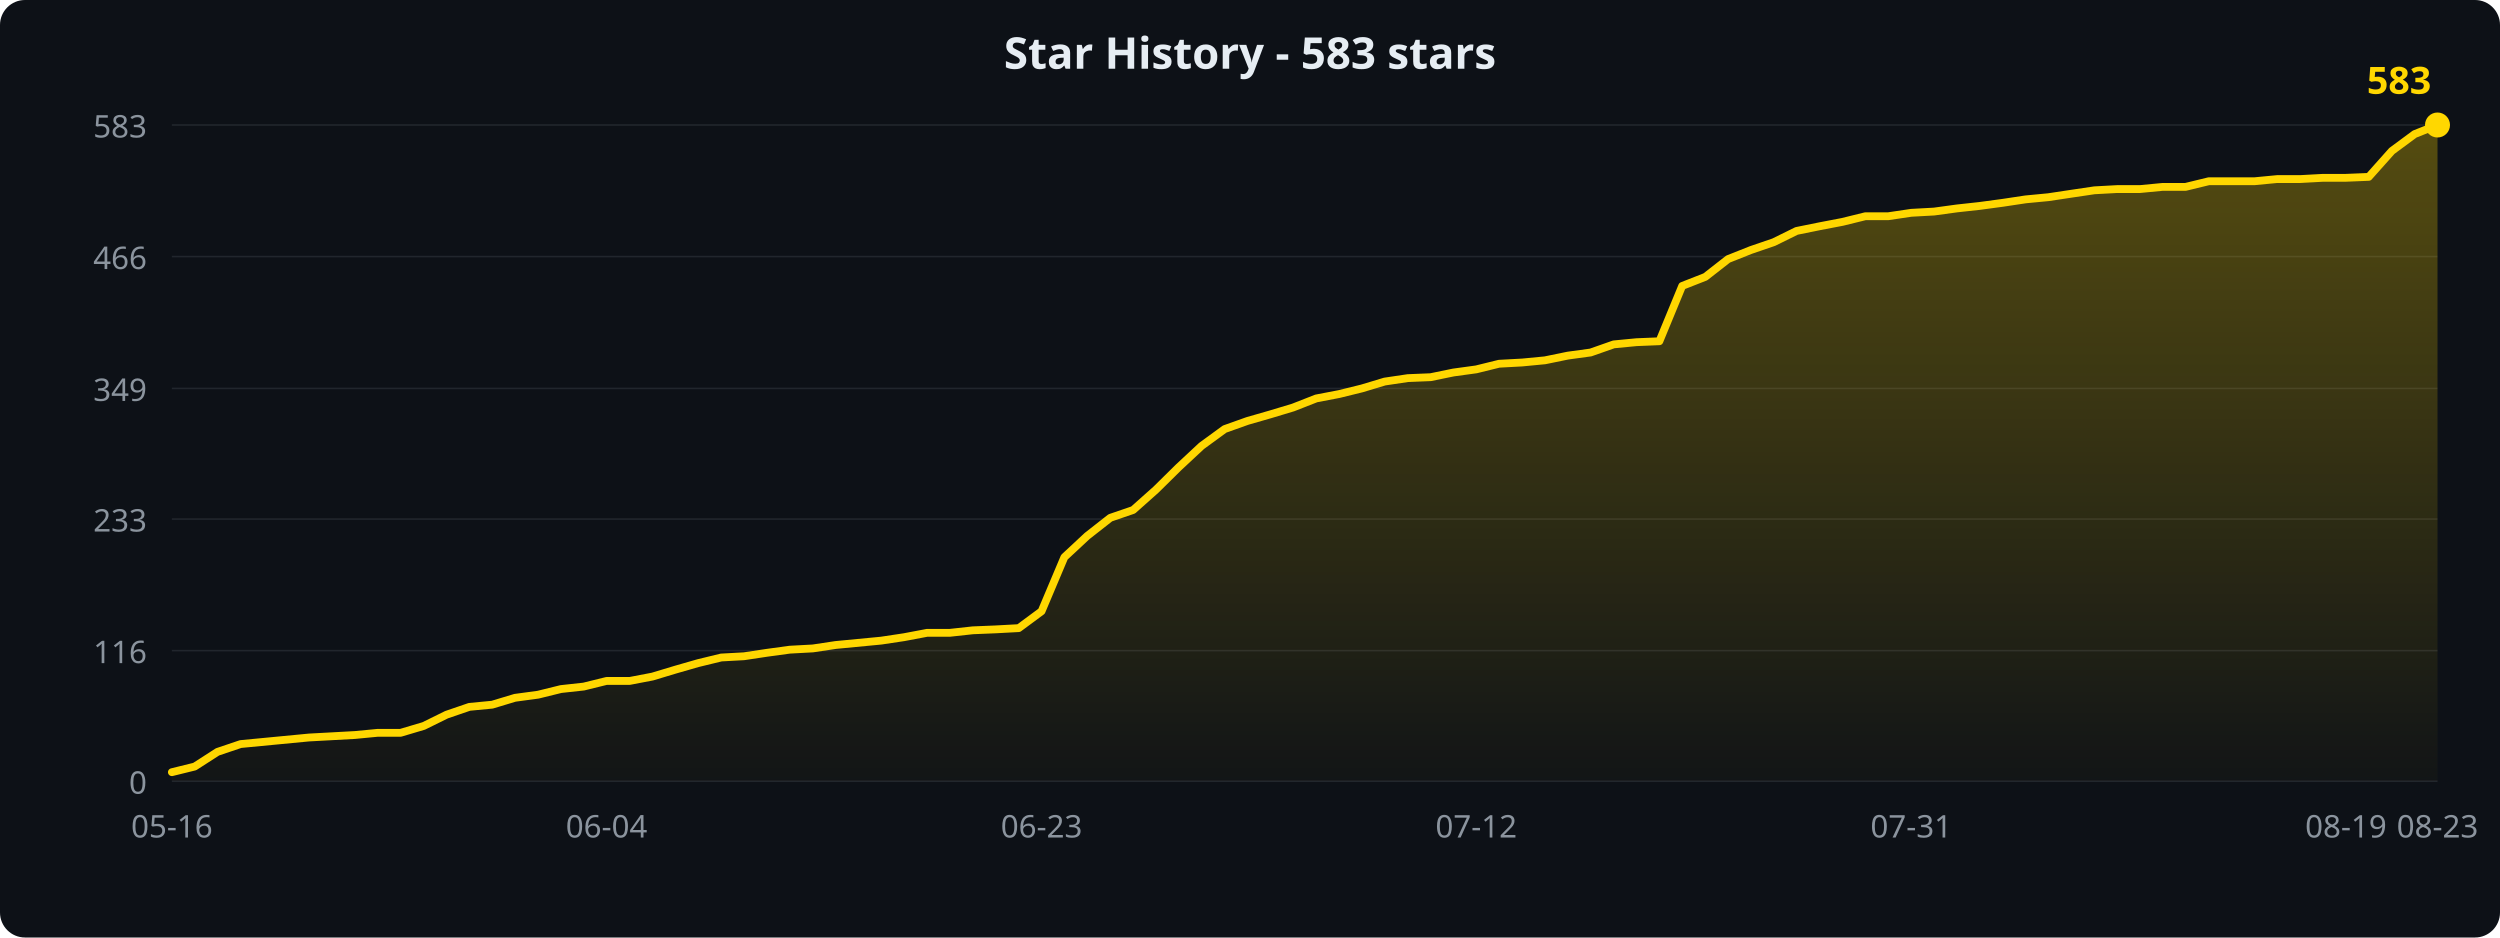
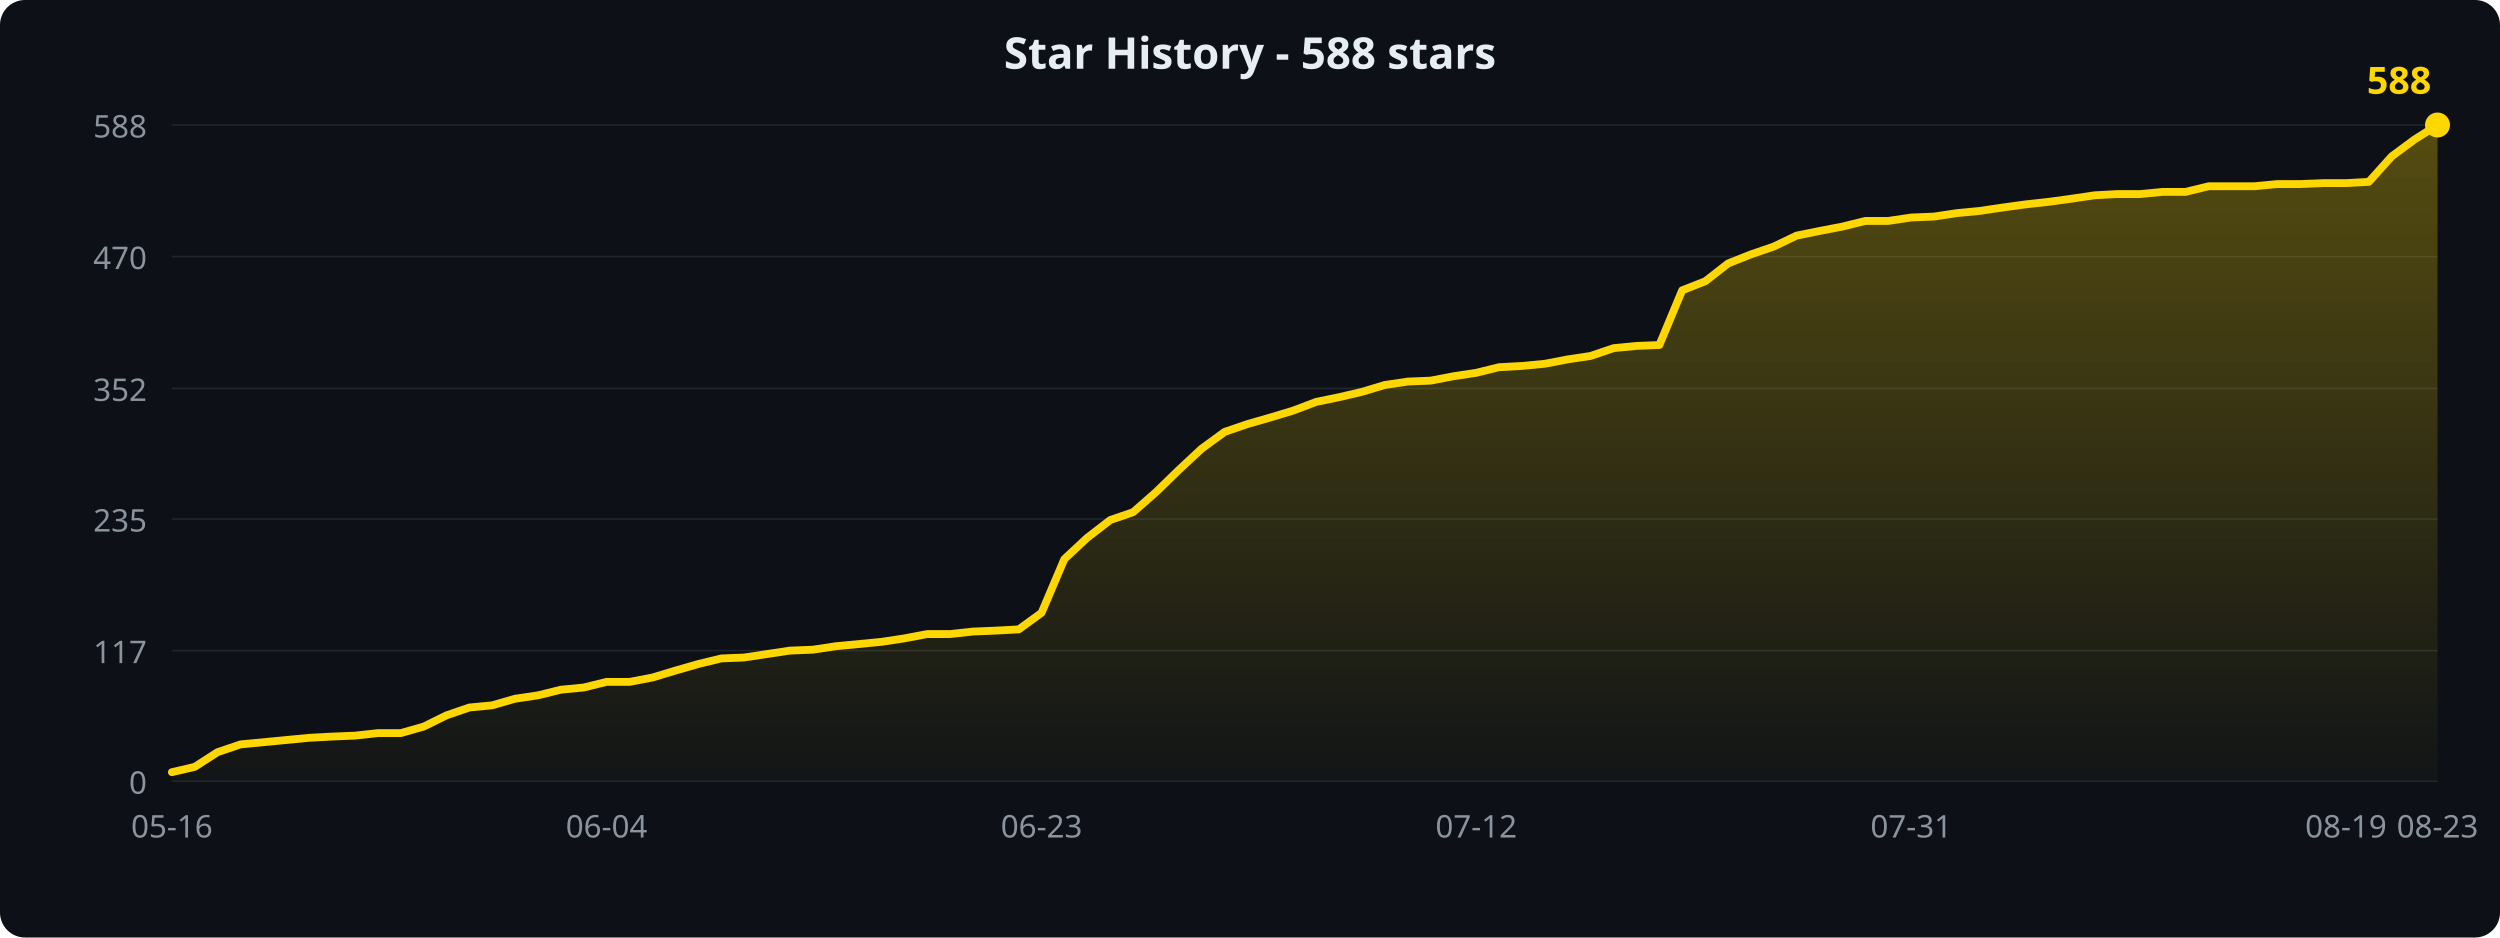
<svg xmlns="http://www.w3.org/2000/svg" viewBox="0 0 800 300" width="800" height="300">
  <defs>
    <linearGradient id="fill" x1="0" y1="0" x2="0" y2="1">
      <stop offset="0%" stop-color="#FFD700" stop-opacity="0.3" />
      <stop offset="100%" stop-color="#FFD700" stop-opacity="0.02" />
    </linearGradient>
  </defs>
  <rect width="800" height="300" rx="8" fill="#0d1117" />
  <text x="400.0" y="22" text-anchor="middle" fill="#e6edf3" font-family="system-ui,sans-serif" font-size="14" font-weight="600">
-     Star History - 583 stars
+     Star History - 588 stars
  </text>
  <line x1="55" y1="250.0" x2="780" y2="250.0" stroke="#21262d" stroke-width="0.5" />
  <text x="47" y="254.0" text-anchor="end" fill="#8b949e" font-family="system-ui,sans-serif" font-size="10">0</text>
  <line x1="55" y1="208.2" x2="780" y2="208.2" stroke="#21262d" stroke-width="0.5" />
-   <text x="47" y="212.2" text-anchor="end" fill="#8b949e" font-family="system-ui,sans-serif" font-size="10">116</text>
+   <text x="47" y="212.2" text-anchor="end" fill="#8b949e" font-family="system-ui,sans-serif" font-size="10">117</text>
  <line x1="55" y1="166.1" x2="780" y2="166.1" stroke="#21262d" stroke-width="0.5" />
-   <text x="47" y="170.1" text-anchor="end" fill="#8b949e" font-family="system-ui,sans-serif" font-size="10">233</text>
+   <text x="47" y="170.1" text-anchor="end" fill="#8b949e" font-family="system-ui,sans-serif" font-size="10">235</text>
  <line x1="55" y1="124.3" x2="780" y2="124.3" stroke="#21262d" stroke-width="0.5" />
-   <text x="47" y="128.3" text-anchor="end" fill="#8b949e" font-family="system-ui,sans-serif" font-size="10">349</text>
+   <text x="47" y="128.3" text-anchor="end" fill="#8b949e" font-family="system-ui,sans-serif" font-size="10">352</text>
  <line x1="55" y1="82.1" x2="780" y2="82.1" stroke="#21262d" stroke-width="0.5" />
-   <text x="47" y="86.1" text-anchor="end" fill="#8b949e" font-family="system-ui,sans-serif" font-size="10">466</text>
+   <text x="47" y="86.1" text-anchor="end" fill="#8b949e" font-family="system-ui,sans-serif" font-size="10">470</text>
  <line x1="55" y1="40.0" x2="780" y2="40.0" stroke="#21262d" stroke-width="0.5" />
-   <text x="47" y="44.0" text-anchor="end" fill="#8b949e" font-family="system-ui,sans-serif" font-size="10">583</text>
-   <polygon points="55.0,247.1 62.3,245.3 69.6,240.6 77.0,238.1 84.3,237.4 91.6,236.7 98.9,236.0 106.3,235.6 113.6,235.2 120.9,234.5 128.2,234.5 135.6,232.3 142.9,228.7 150.2,226.2 157.5,225.5 164.8,223.3 172.2,222.3 179.5,220.5 186.8,219.7 194.1,217.9 201.5,217.9 208.8,216.5 216.1,214.3 223.4,212.2 230.8,210.4 238.1,210.0 245.4,208.9 252.7,207.9 260.1,207.5 267.4,206.4 274.7,205.7 282.0,205.0 289.3,203.9 296.7,202.5 304.0,202.5 311.3,201.7 318.6,201.4 326.0,201.0 333.3,195.6 340.6,178.3 347.9,171.5 355.3,165.7 362.6,163.2 369.9,156.7 377.2,149.5 384.5,142.7 391.9,137.3 399.2,134.7 406.5,132.6 413.8,130.4 421.2,127.5 428.5,126.1 435.8,124.3 443.1,122.1 450.5,121.0 457.8,120.7 465.1,119.2 472.4,118.2 479.7,116.4 487.1,116.0 494.4,115.3 501.7,113.8 509.0,112.8 516.4,110.2 523.7,109.5 531.0,109.2 538.3,91.5 545.7,88.6 553.0,82.9 560.3,80.0 567.6,77.5 574.9,73.9 582.3,72.4 589.6,71.0 596.9,69.2 604.2,69.2 611.6,68.1 618.9,67.7 626.2,66.7 633.5,65.9 640.9,64.9 648.2,63.8 655.5,63.1 662.8,62.0 670.2,60.9 677.5,60.5 684.8,60.5 692.1,59.8 699.4,59.8 706.8,58.0 714.1,58.0 721.4,58.0 728.7,57.3 736.1,57.3 743.4,56.9 750.7,56.9 758.0,56.6 765.4,48.3 772.7,42.9 780.0,40.0 780.0,250.0 55.0,250.0" fill="url(#fill)" />
-   <polyline points="55.0,247.1 62.3,245.3 69.6,240.6 77.0,238.1 84.3,237.4 91.6,236.7 98.9,236.0 106.3,235.6 113.6,235.2 120.9,234.5 128.2,234.5 135.6,232.3 142.9,228.7 150.2,226.2 157.5,225.5 164.8,223.3 172.2,222.3 179.5,220.5 186.8,219.7 194.1,217.9 201.5,217.9 208.8,216.5 216.1,214.3 223.4,212.2 230.8,210.4 238.1,210.0 245.4,208.9 252.7,207.9 260.1,207.5 267.4,206.4 274.7,205.7 282.0,205.0 289.3,203.9 296.7,202.5 304.0,202.5 311.3,201.7 318.6,201.4 326.0,201.0 333.3,195.6 340.6,178.3 347.9,171.5 355.3,165.7 362.6,163.2 369.9,156.7 377.2,149.5 384.5,142.7 391.9,137.3 399.2,134.7 406.5,132.6 413.8,130.4 421.2,127.5 428.5,126.1 435.8,124.3 443.1,122.1 450.5,121.0 457.8,120.7 465.1,119.2 472.4,118.2 479.7,116.4 487.1,116.0 494.4,115.3 501.7,113.8 509.0,112.8 516.4,110.2 523.7,109.5 531.0,109.2 538.3,91.5 545.7,88.6 553.0,82.9 560.3,80.0 567.6,77.5 574.9,73.9 582.3,72.4 589.6,71.0 596.9,69.2 604.2,69.2 611.6,68.1 618.9,67.7 626.2,66.7 633.5,65.9 640.9,64.9 648.2,63.8 655.5,63.1 662.8,62.0 670.2,60.9 677.5,60.5 684.8,60.5 692.1,59.8 699.4,59.8 706.8,58.0 714.1,58.0 721.4,58.0 728.7,57.3 736.1,57.3 743.4,56.9 750.7,56.9 758.0,56.6 765.4,48.3 772.7,42.9 780.0,40.0" fill="none" stroke="#FFD700" stroke-width="2.5" stroke-linejoin="round" stroke-linecap="round" />
+   <text x="47" y="44.0" text-anchor="end" fill="#8b949e" font-family="system-ui,sans-serif" font-size="10">588</text>
+   <polygon points="55.0,247.1 62.3,245.4 69.6,240.7 77.0,238.2 84.3,237.5 91.6,236.8 98.9,236.1 106.3,235.7 113.6,235.4 120.9,234.6 128.2,234.6 135.6,232.5 142.9,228.9 150.2,226.4 157.5,225.7 164.8,223.6 172.2,222.5 179.5,220.7 186.8,220.0 194.1,218.2 201.5,218.2 208.8,216.8 216.1,214.6 223.4,212.5 230.8,210.7 238.1,210.4 245.4,209.3 252.7,208.2 260.1,207.9 267.4,206.8 274.7,206.1 282.0,205.4 289.3,204.3 296.7,202.9 304.0,202.9 311.3,202.1 318.6,201.8 326.0,201.4 333.3,196.1 340.6,178.9 347.9,172.1 355.3,166.4 362.6,163.9 369.9,157.5 377.2,150.4 384.5,143.6 391.9,138.2 399.2,135.7 406.5,133.6 413.8,131.4 421.2,128.6 428.5,127.1 435.8,125.4 443.1,123.2 450.5,122.1 457.8,121.8 465.1,120.4 472.4,119.3 479.7,117.5 487.1,117.1 494.4,116.4 501.7,115.0 509.0,113.9 516.4,111.4 523.7,110.7 531.0,110.4 538.3,92.9 545.7,90.0 553.0,84.3 560.3,81.4 567.6,78.9 574.9,75.4 582.3,73.9 589.6,72.5 596.9,70.7 604.2,70.7 611.6,69.6 618.9,69.3 626.2,68.2 633.5,67.5 640.9,66.4 648.2,65.4 655.5,64.6 662.8,63.6 670.2,62.5 677.5,62.1 684.8,62.1 692.1,61.4 699.4,61.4 706.8,59.6 714.1,59.6 721.4,59.6 728.7,58.9 736.1,58.9 743.4,58.6 750.7,58.6 758.0,58.2 765.4,50.0 772.7,44.6 780.0,40.0 780.0,250.0 55.0,250.0" fill="url(#fill)" />
+   <polyline points="55.0,247.1 62.3,245.4 69.6,240.7 77.0,238.2 84.3,237.5 91.6,236.8 98.9,236.1 106.3,235.7 113.6,235.4 120.9,234.6 128.2,234.6 135.6,232.5 142.9,228.9 150.2,226.4 157.5,225.7 164.8,223.6 172.2,222.5 179.5,220.7 186.8,220.0 194.1,218.2 201.5,218.2 208.8,216.8 216.1,214.6 223.4,212.5 230.8,210.7 238.1,210.4 245.4,209.3 252.7,208.2 260.1,207.9 267.4,206.8 274.7,206.1 282.0,205.4 289.3,204.3 296.7,202.9 304.0,202.9 311.3,202.1 318.6,201.8 326.0,201.4 333.3,196.1 340.6,178.9 347.9,172.1 355.3,166.4 362.6,163.9 369.9,157.5 377.2,150.4 384.5,143.6 391.9,138.2 399.2,135.7 406.5,133.6 413.8,131.4 421.2,128.6 428.5,127.1 435.8,125.4 443.1,123.2 450.5,122.1 457.8,121.8 465.1,120.4 472.4,119.3 479.7,117.5 487.1,117.1 494.4,116.4 501.7,115.0 509.0,113.9 516.4,111.4 523.7,110.7 531.0,110.4 538.3,92.9 545.7,90.0 553.0,84.3 560.3,81.4 567.6,78.9 574.9,75.4 582.3,73.9 589.6,72.5 596.9,70.7 604.2,70.7 611.6,69.6 618.9,69.3 626.2,68.2 633.5,67.5 640.9,66.4 648.2,65.4 655.5,64.6 662.8,63.6 670.2,62.5 677.5,62.1 684.8,62.1 692.1,61.4 699.4,61.4 706.8,59.6 714.1,59.6 721.4,59.6 728.7,58.9 736.1,58.9 743.4,58.6 750.7,58.6 758.0,58.2 765.4,50.0 772.7,44.6 780.0,40.0" fill="none" stroke="#FFD700" stroke-width="2.5" stroke-linejoin="round" stroke-linecap="round" />
  <text x="55.0" y="268" text-anchor="middle" fill="#8b949e" font-family="system-ui,sans-serif" font-size="10">05-16</text>
  <text x="194.1" y="268" text-anchor="middle" fill="#8b949e" font-family="system-ui,sans-serif" font-size="10">06-04</text>
  <text x="333.3" y="268" text-anchor="middle" fill="#8b949e" font-family="system-ui,sans-serif" font-size="10">06-23</text>
  <text x="472.4" y="268" text-anchor="middle" fill="#8b949e" font-family="system-ui,sans-serif" font-size="10">07-12</text>
  <text x="611.6" y="268" text-anchor="middle" fill="#8b949e" font-family="system-ui,sans-serif" font-size="10">07-31</text>
  <text x="750.7" y="268" text-anchor="middle" fill="#8b949e" font-family="system-ui,sans-serif" font-size="10">08-19</text>
  <text x="780.0" y="268" text-anchor="middle" fill="#8b949e" font-family="system-ui,sans-serif" font-size="10">08-23</text>
  <circle cx="780.0" cy="40.0" r="4" fill="#FFD700" />
-   <text x="778.0" y="30.0" text-anchor="end" fill="#FFD700" font-family="system-ui,sans-serif" font-size="12" font-weight="600">583</text>
+   <text x="778.0" y="30.0" text-anchor="end" fill="#FFD700" font-family="system-ui,sans-serif" font-size="12" font-weight="600">588</text>
</svg>
